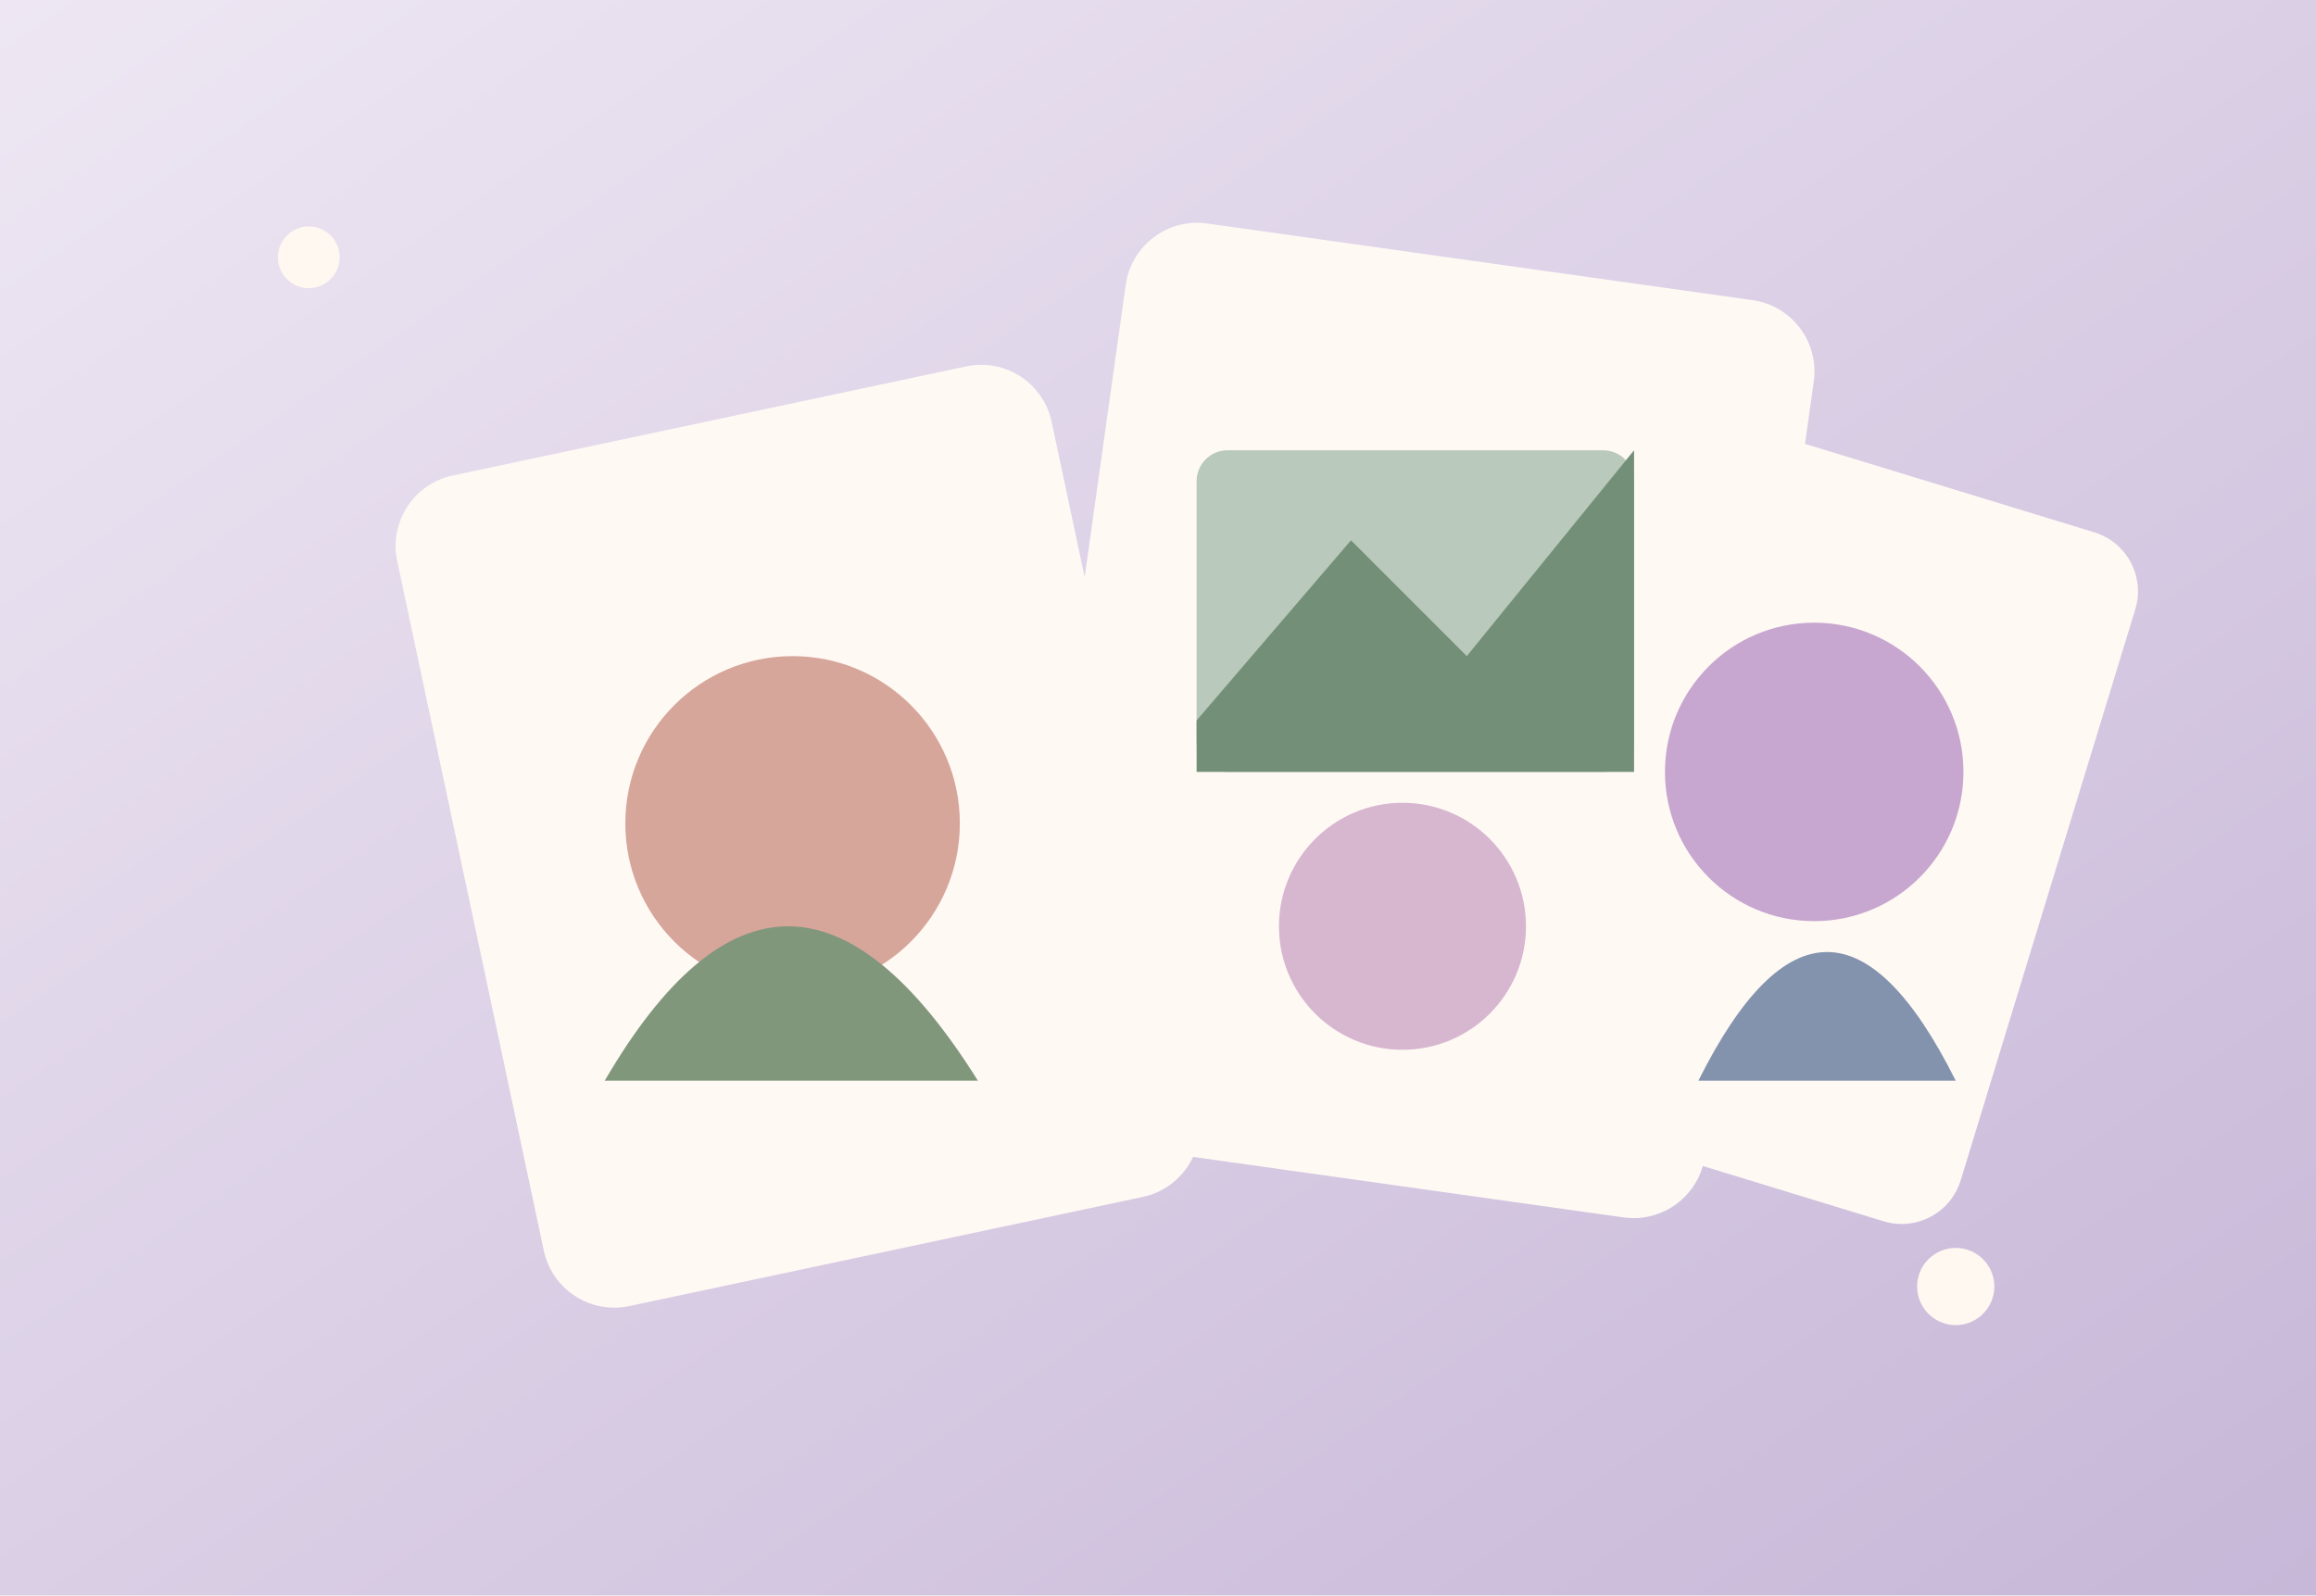
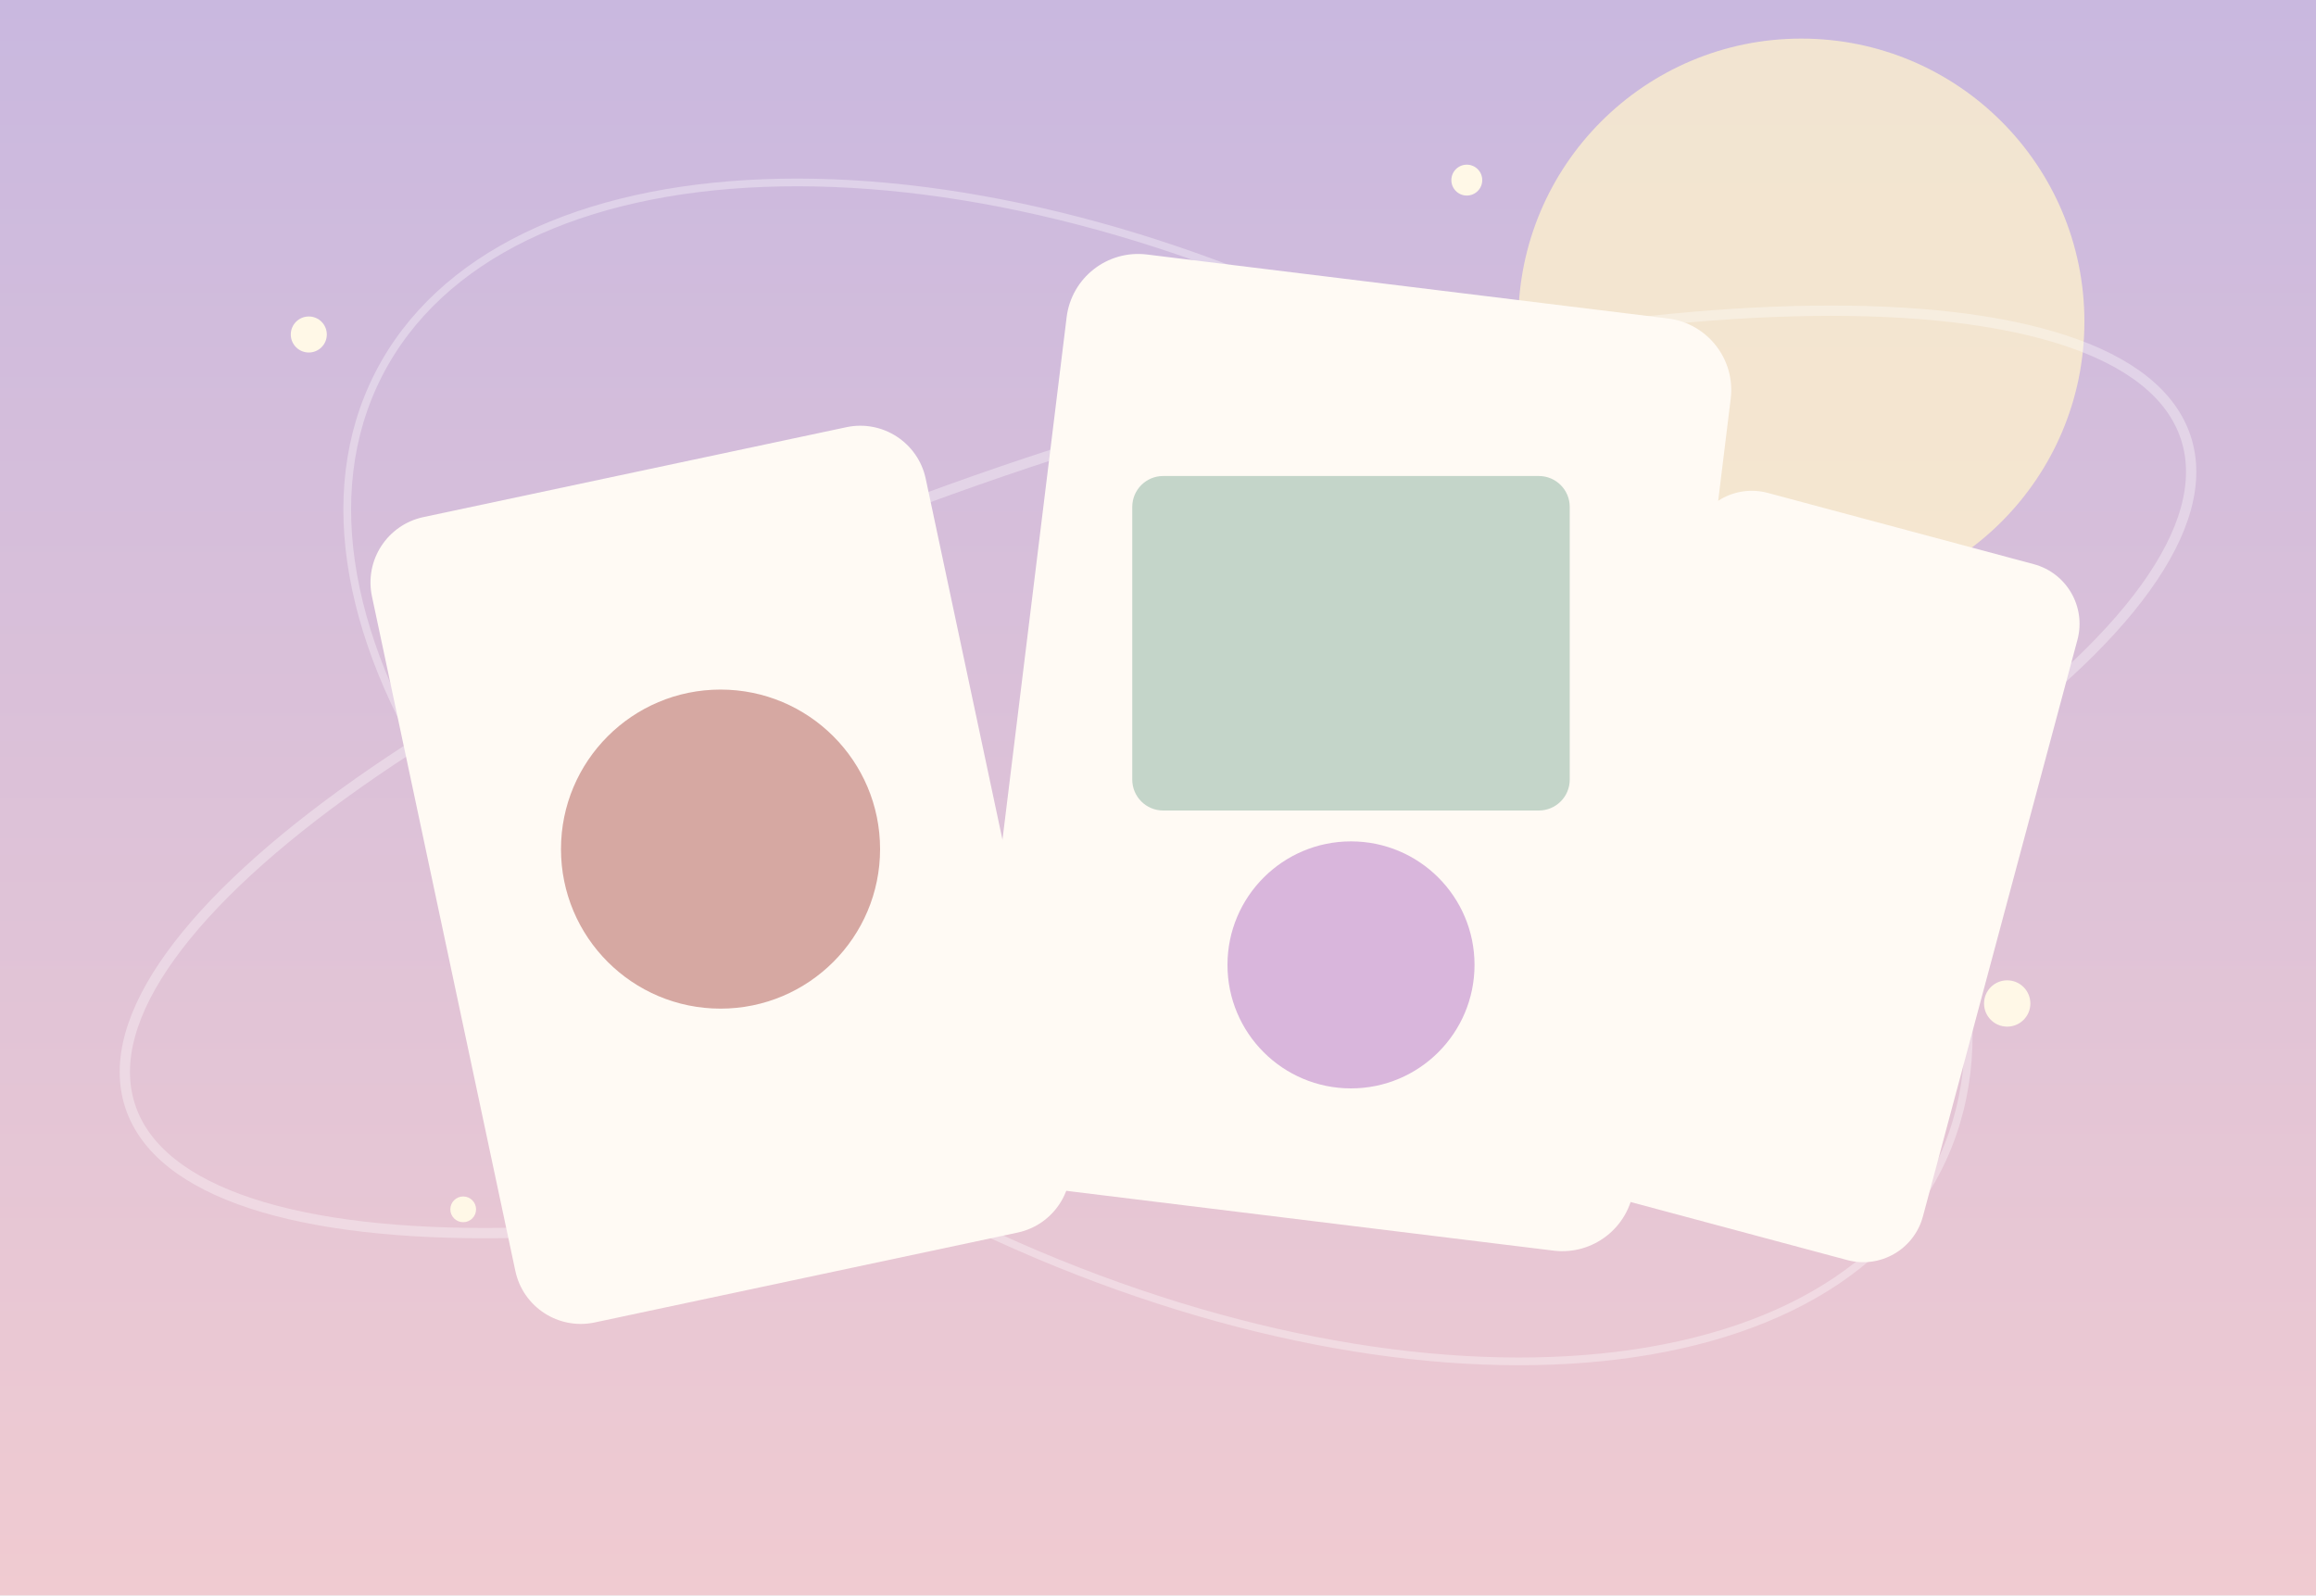
<svg xmlns="http://www.w3.org/2000/svg" viewBox="0 0 900 620">
  <defs>
-     <linearGradient id="g" x2="1" y2="1">
-       <stop stop-color="#eee7f3" />
-       <stop offset="1" stop-color="#c7b7d8" />
+     <linearGradient id="sky" x2="0" y2="1">
+       <stop stop-color="#c9b8df" />
+       <stop offset="1" stop-color="#f0cbd1" />
    </linearGradient>
  </defs>
-   <rect width="900" height="620" fill="url(#g)" />
-   <g transform="translate(180 90)">
-     <rect x="0" y="70" width="260" height="330" rx="28" fill="#fff9f4" transform="rotate(-12 130 235)" />
-     <rect x="235" y="10" width="270" height="360" rx="28" fill="#fff9f4" transform="rotate(8 370 190)" />
-     <rect x="430" y="90" width="190" height="280" rx="24" fill="#fff9f4" transform="rotate(17 525 230)" />
-     <circle cx="128" cy="230" r="65" fill="#d7a69b" />
-     <path d="M55 330q70-120 145 0" fill="#81977c" />
-     <rect x="285" y="85" width="170" height="125" rx="12" fill="#b9c9bb" />
-     <path d="M285 190l60-70 45 45 65-80v125H285Z" fill="#738f78" />
-     <circle cx="365" cy="270" r="48" fill="#d7b7d0" />
-     <circle cx="525" cy="210" r="58" fill="#c7a7cf" />
-     <path d="M480 330q50-100 100 0" fill="#8393ad" />
+   <rect width="900" height="620" fill="url(#sky)" />
+   <circle cx="700" cy="125" r="110" fill="#fff3cc" opacity=".75" />
+   <g fill="none" stroke="#fff" opacity=".34">
+     <ellipse cx="450" cy="300" rx="420" ry="130" transform="rotate(-18 450 300)" stroke-width="4" />
+     <ellipse cx="450" cy="300" rx="340" ry="190" transform="rotate(27 450 300)" stroke-width="3" />
  </g>
-   <g fill="#fff8f0">
-     <circle cx="120" cy="100" r="12" />
-     <circle cx="760" cy="500" r="15" />
+   <g transform="translate(170 100)">
+     <rect x="0" y="80" width="220" height="320" rx="26" fill="#fffaf4" transform="rotate(-12 110 240)" />
+     <rect x="225" y="10" width="260" height="365" rx="28" fill="#fffaf4" transform="rotate(7 355 190)" />
+     <rect x="455" y="100" width="155" height="280" rx="24" fill="#fffaf4" transform="rotate(15 530 240)" />
+     <circle cx="110" cy="230" r="62" fill="#d6a8a2" />
+     <rect x="270" y="85" width="170" height="130" rx="12" fill="#c4d5c9" />
+     <circle cx="355" cy="275" r="48" fill="#d9b6dc" />
+   </g>
+   <g fill="#fff8e7">
+     <circle cx="120" cy="130" r="7" />
+     <circle cx="780" cy="390" r="9" />
+     <circle cx="180" cy="470" r="5" />
+     <circle cx="570" cy="70" r="6" />
  </g>
</svg>
